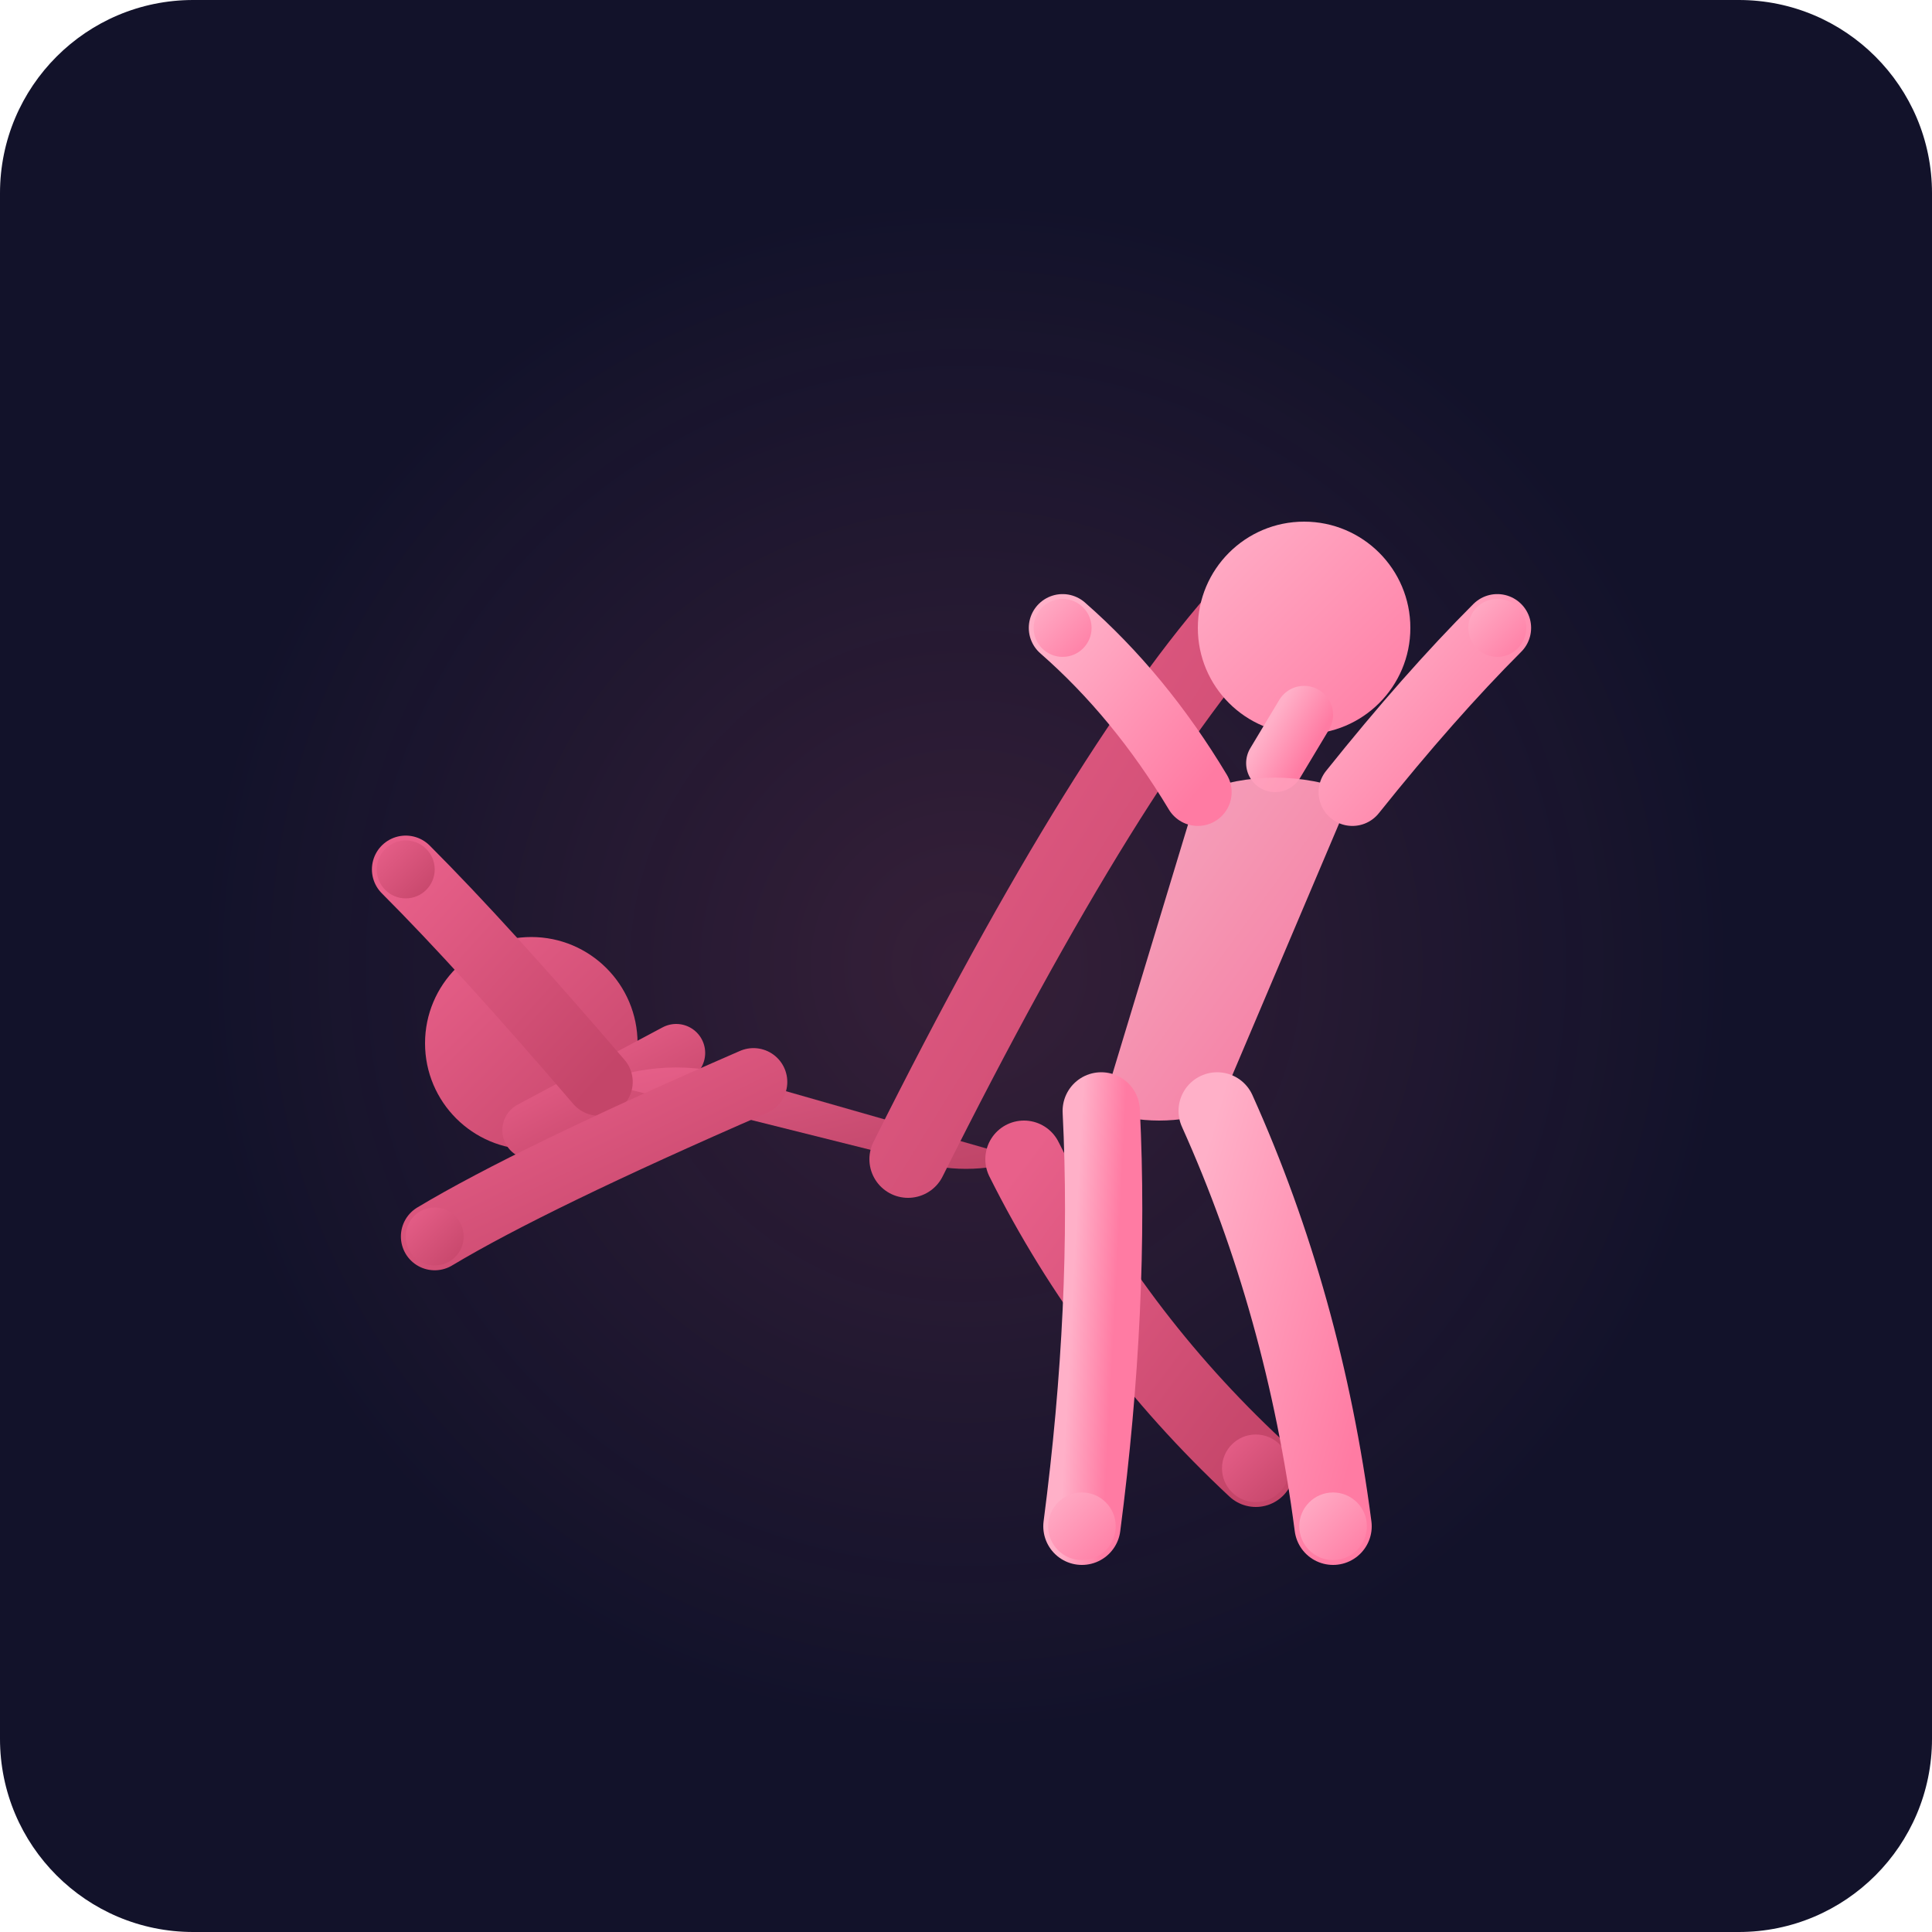
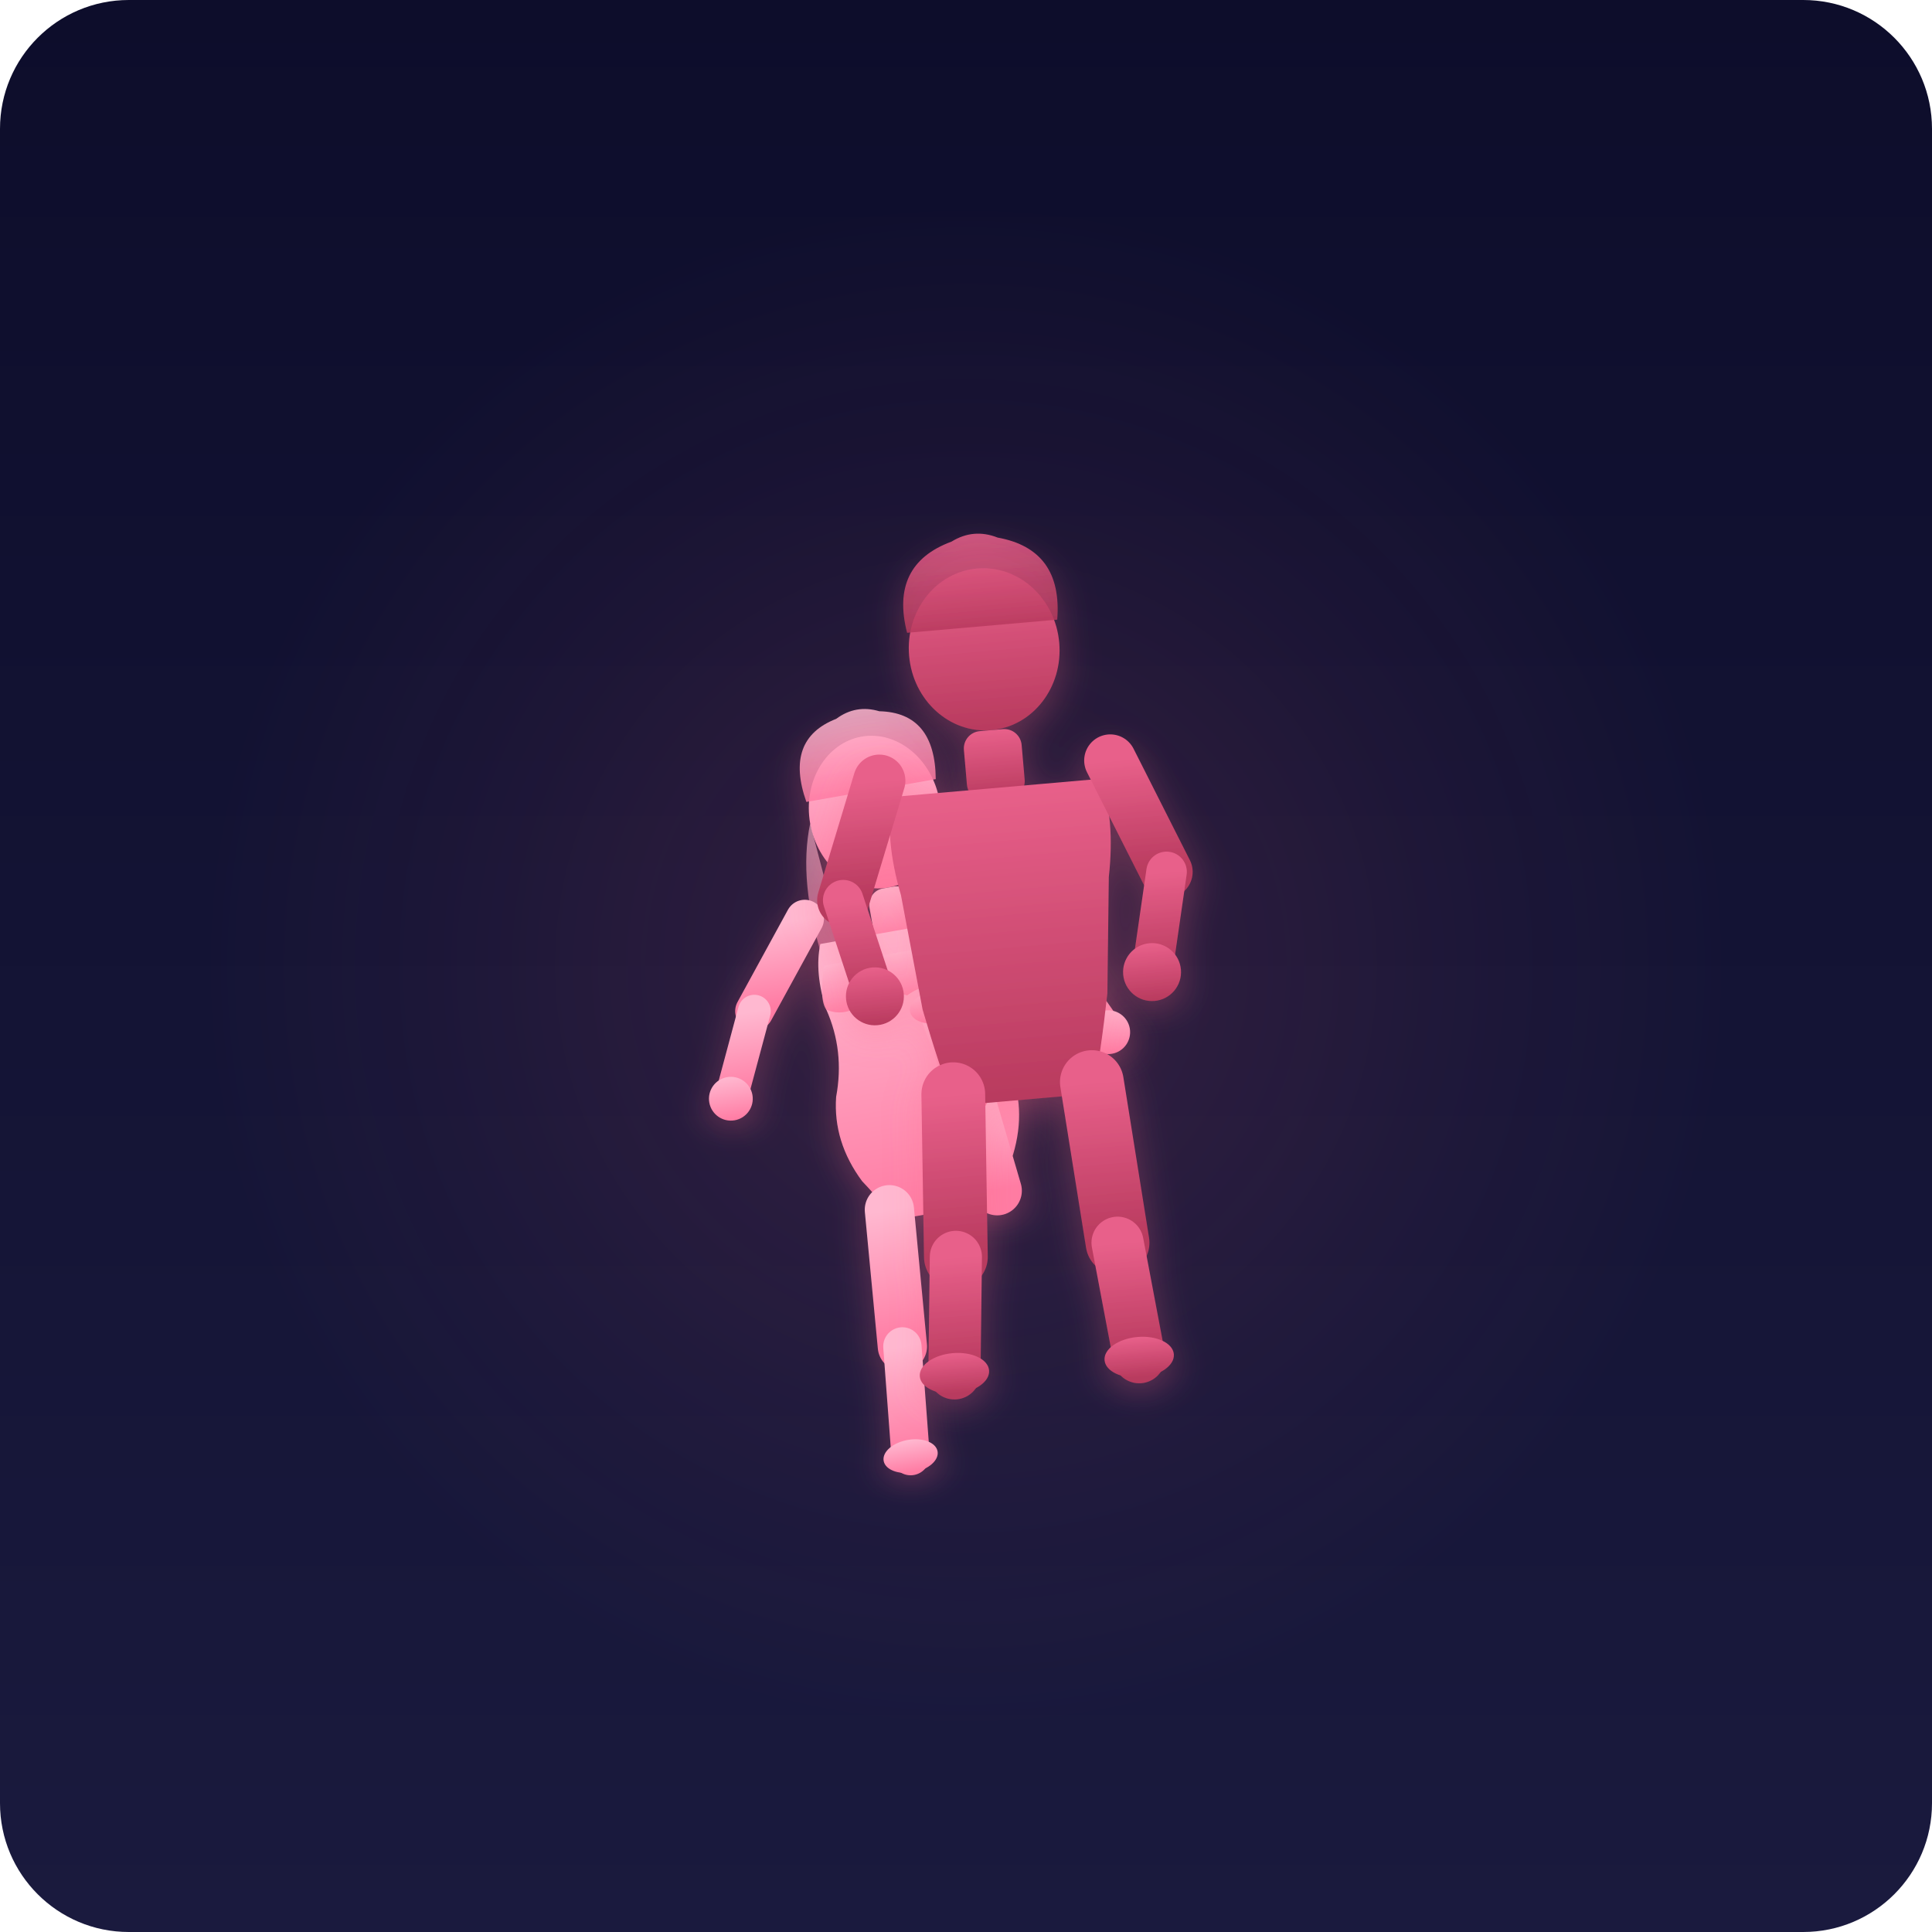
- <svg xmlns="http://www.w3.org/2000/svg" viewBox="0 0 200 200" width="200" height="200">
+ <svg xmlns="http://www.w3.org/2000/svg" viewBox="0 0 300 300" width="300" height="300">
  <defs>
-     <linearGradient id="g1" x1="0%" y1="0%" x2="100%" y2="100%">
-       <stop offset="0%" style="stop-color:#FFB0C8;stop-opacity:1" />
-       <stop offset="100%" style="stop-color:#FF7BA3;stop-opacity:1" />
+     <linearGradient id="bg" x1="0" y1="0" x2="0" y2="1">
+       <stop offset="0%" stop-color="#0d0d2b" />
+       <stop offset="100%" stop-color="#1a1a3e" />
    </linearGradient>
-     <linearGradient id="g2" x1="0%" y1="0%" x2="100%" y2="100%">
-       <stop offset="0%" style="stop-color:#E8608A;stop-opacity:1" />
-       <stop offset="100%" style="stop-color:#C44569;stop-opacity:1" />
+     <linearGradient id="f1" x1="0" y1="0" x2="0" y2="1">
+       <stop offset="0%" stop-color="#FFB8D0" />
+       <stop offset="100%" stop-color="#FF7BA3" />
+     </linearGradient>
+     <linearGradient id="f2" x1="0" y1="0" x2="0" y2="1">
+       <stop offset="0%" stop-color="#E8608A" />
+       <stop offset="100%" stop-color="#B83A5E" />
    </linearGradient>
    <radialGradient id="glow" cx="50%" cy="50%" r="50%">
-       <stop offset="0%" style="stop-color:#FF6B8A;stop-opacity:0.15" />
-       <stop offset="100%" style="stop-color:#FF6B8A;stop-opacity:0" />
+       <stop offset="0%" stop-color="#FF6B8A" stop-opacity="0.15" />
+       <stop offset="60%" stop-color="#FF6B8A" stop-opacity="0.05" />
+       <stop offset="100%" stop-color="#FF6B8A" stop-opacity="0" />
    </radialGradient>
+     <filter id="shadow" x="-20%" y="-20%" width="140%" height="140%">
+       <feDropShadow dx="0" dy="2" stdDeviation="3" flood-color="#FF6B8A" flood-opacity="0.3" />
+     </filter>
  </defs>
-   <rect width="200" height="200" fill="#12122a" rx="20" />
-   <circle cx="100" cy="100" r="80" fill="url(#glow)" />
-   <circle cx="55" cy="108" r="11" fill="url(#g2)" />
-   <line x1="55" y1="117" x2="70.0" y2="109.0" stroke="url(#g2)" stroke-width="6" stroke-linecap="round" />
-   <path d="M62,112 Q70.0,109 78,112               L106,120 Q100.0,122 94,120 Z" fill="url(#g2)" opacity="0.95" />
-   <path d="M62,112 Q50,98 42,90" fill="none" stroke="url(#g2)" stroke-width="7" stroke-linecap="round" />
-   <circle cx="42" cy="90" r="3.0" fill="url(#g2)" />
-   <path d="M78,112 Q55,122 45,128" fill="none" stroke="url(#g2)" stroke-width="7" stroke-linecap="round" />
-   <circle cx="45" cy="128" r="3.0" fill="url(#g2)" />
-   <path d="M94,120 Q115,78 130,62" fill="none" stroke="url(#g2)" stroke-width="8" stroke-linecap="round" />
-   <circle cx="130" cy="62" r="3.5" fill="url(#g2)" />
-   <path d="M106,120 Q115,138 130,152" fill="none" stroke="url(#g2)" stroke-width="8" stroke-linecap="round" />
-   <circle cx="130" cy="152" r="3.5" fill="url(#g2)" />
-   <circle cx="135" cy="65" r="11" fill="url(#g1)" />
-   <line x1="135" y1="74" x2="132.0" y2="79.0" stroke="url(#g1)" stroke-width="6" stroke-linecap="round" />
-   <path d="M124,82 Q132.0,79 140,82               L126,115 Q120.0,117 114,115 Z" fill="url(#g1)" opacity="0.95" />
-   <path d="M124,82 Q118,72 110,65" fill="none" stroke="url(#g1)" stroke-width="7" stroke-linecap="round" />
-   <circle cx="110" cy="65" r="3.0" fill="url(#g1)" />
-   <path d="M140,82 Q148,72 155,65" fill="none" stroke="url(#g1)" stroke-width="7" stroke-linecap="round" />
-   <circle cx="155" cy="65" r="3.0" fill="url(#g1)" />
-   <path d="M114,115 Q115,135 112,158" fill="none" stroke="url(#g1)" stroke-width="8" stroke-linecap="round" />
-   <circle cx="112" cy="158" r="3.5" fill="url(#g1)" />
-   <path d="M126,115 Q135,135 138,158" fill="none" stroke="url(#g1)" stroke-width="8" stroke-linecap="round" />
-   <circle cx="138" cy="158" r="3.5" fill="url(#g1)" />
+   <rect width="300" height="300" fill="url(#bg)" rx="20" />
+   <circle cx="150" cy="150" r="120" fill="url(#glow)" />
+   <g transform="translate(145,178) rotate(-10) scale(0.85)" filter="url(#shadow)">
+     <ellipse cx="0" cy="-62" rx="12" ry="14" fill="url(#f1)" />
+     <path d="M-12,-66 Q-14,-78 -4,-80 Q0,-82 4,-80 Q14,-78 12,-66" fill="url(#f1)" opacity="0.85" />
+     <path d="M-12,-62 Q-16,-52 -14,-37 Q-12,-32 -10,-37" fill="url(#f1)" opacity="0.6" />
+     <path d="M12,-62 Q16,-52 14,-37 Q12,-32 10,-37" fill="url(#f1)" opacity="0.6" />
+     <rect x="-4" y="-48" width="8" height="10" rx="3" fill="url(#f1)" />
+     <path d="M-14,-40 Q-16,-35 -15,-28 Q-13,-20 -16,-12 Q-18,-4 -14,4 Q-10,10 -10,12 L10,12 Q10,10 14,4 Q18,-4 16,-12 Q13,-20 15,-28 Q16,-35 14,-40 Z" fill="url(#f1)" />
+     <path d="M-14,-36 Q-16,-30 -15,-28 Q-12,-26 -8,-28 Q-4,-30 0,-28 Q4,-30 8,-28 Q12,-26 15,-28 Q16,-30 14,-36" fill="url(#f1)" opacity="0.9" />
+     <line x1="-16" y1="-45" x2="-28" y2="-30" stroke="url(#f1)" stroke-width="7" stroke-linecap="round" />
+     <line x1="-28" y1="-30" x2="-35" y2="-15" stroke="url(#f1)" stroke-width="6" stroke-linecap="round" />
+     <circle cx="-35" cy="-15" r="4" fill="url(#f1)" />
+     <line x1="16" y1="-45" x2="28" y2="-30" stroke="url(#f1)" stroke-width="7" stroke-linecap="round" />
+     <line x1="28" y1="-30" x2="35" y2="-15" stroke="url(#f1)" stroke-width="6" stroke-linecap="round" />
+     <circle cx="35" cy="-15" r="4" fill="url(#f1)" />
+     <line x1="-10" y1="10" x2="-12" y2="35" stroke="url(#f1)" stroke-width="9" stroke-linecap="round" />
+     <line x1="-12" y1="35" x2="-14" y2="55" stroke="url(#f1)" stroke-width="7" stroke-linecap="round" />
+     <ellipse cx="-14" cy="55" rx="5" ry="3" fill="url(#f1)" />
+     <line x1="10" y1="10" x2="8" y2="-8" stroke="url(#f1)" stroke-width="9" stroke-linecap="round" />
+     <line x1="8" y1="-8" x2="5" y2="-25" stroke="url(#f1)" stroke-width="7" stroke-linecap="round" />
+     <ellipse cx="5" cy="-25" rx="5" ry="3" fill="url(#f1)" />
+   </g>
+   <g transform="translate(158,160) rotate(-5) scale(0.9)" filter="url(#shadow)">
+     <ellipse cx="0" cy="-66" rx="13" ry="14" fill="url(#f2)" />
+     <path d="M-13,-70 Q-15,-82 -4,-85 Q0,-87 4,-85 Q15,-82 13,-70" fill="url(#f2)" opacity="0.85" />
+     <rect x="-5" y="-52" width="10" height="12" rx="3" fill="url(#f2)" />
+     <path d="M-18,-42 Q-20,-35 -18,-25 Q-17,-15 -16,-5 Q-14,5 -12,12 L12,12 Q14,5 16,-5 Q17,-15 18,-25 Q20,-35 18,-42 Z" fill="url(#f2)" />
+     <path d="M-18,-42 Q-22,-44 -22,-40 Q-22,-38 -18,-38" fill="url(#f2)" opacity="0.8" />
+     <path d="M18,-42 Q22,-44 22,-40 Q22,-38 18,-38" fill="url(#f2)" opacity="0.8" />
+     <line x1="-20" y1="-45" x2="-28" y2="-25" stroke="url(#f2)" stroke-width="9" stroke-linecap="round" />
+     <line x1="-28" y1="-25" x2="-24" y2="-8" stroke="url(#f2)" stroke-width="7" stroke-linecap="round" />
+     <circle cx="-24" cy="-8" r="5" fill="url(#f2)" />
+     <line x1="20" y1="-45" x2="28" y2="-25" stroke="url(#f2)" stroke-width="9" stroke-linecap="round" />
+     <line x1="28" y1="-25" x2="24" y2="-8" stroke="url(#f2)" stroke-width="7" stroke-linecap="round" />
+     <circle cx="24" cy="-8" r="5" fill="url(#f2)" />
+     <line x1="-12" y1="10" x2="-14" y2="38" stroke="url(#f2)" stroke-width="11" stroke-linecap="round" />
+     <line x1="-14" y1="38" x2="-16" y2="58" stroke="url(#f2)" stroke-width="9" stroke-linecap="round" />
+     <ellipse cx="-16" cy="58" rx="6" ry="3.5" fill="url(#f2)" />
+     <line x1="12" y1="10" x2="14" y2="38" stroke="url(#f2)" stroke-width="11" stroke-linecap="round" />
+     <line x1="14" y1="38" x2="16" y2="58" stroke="url(#f2)" stroke-width="9" stroke-linecap="round" />
+     <ellipse cx="16" cy="58" rx="6" ry="3.5" fill="url(#f2)" />
+   </g>
</svg>
